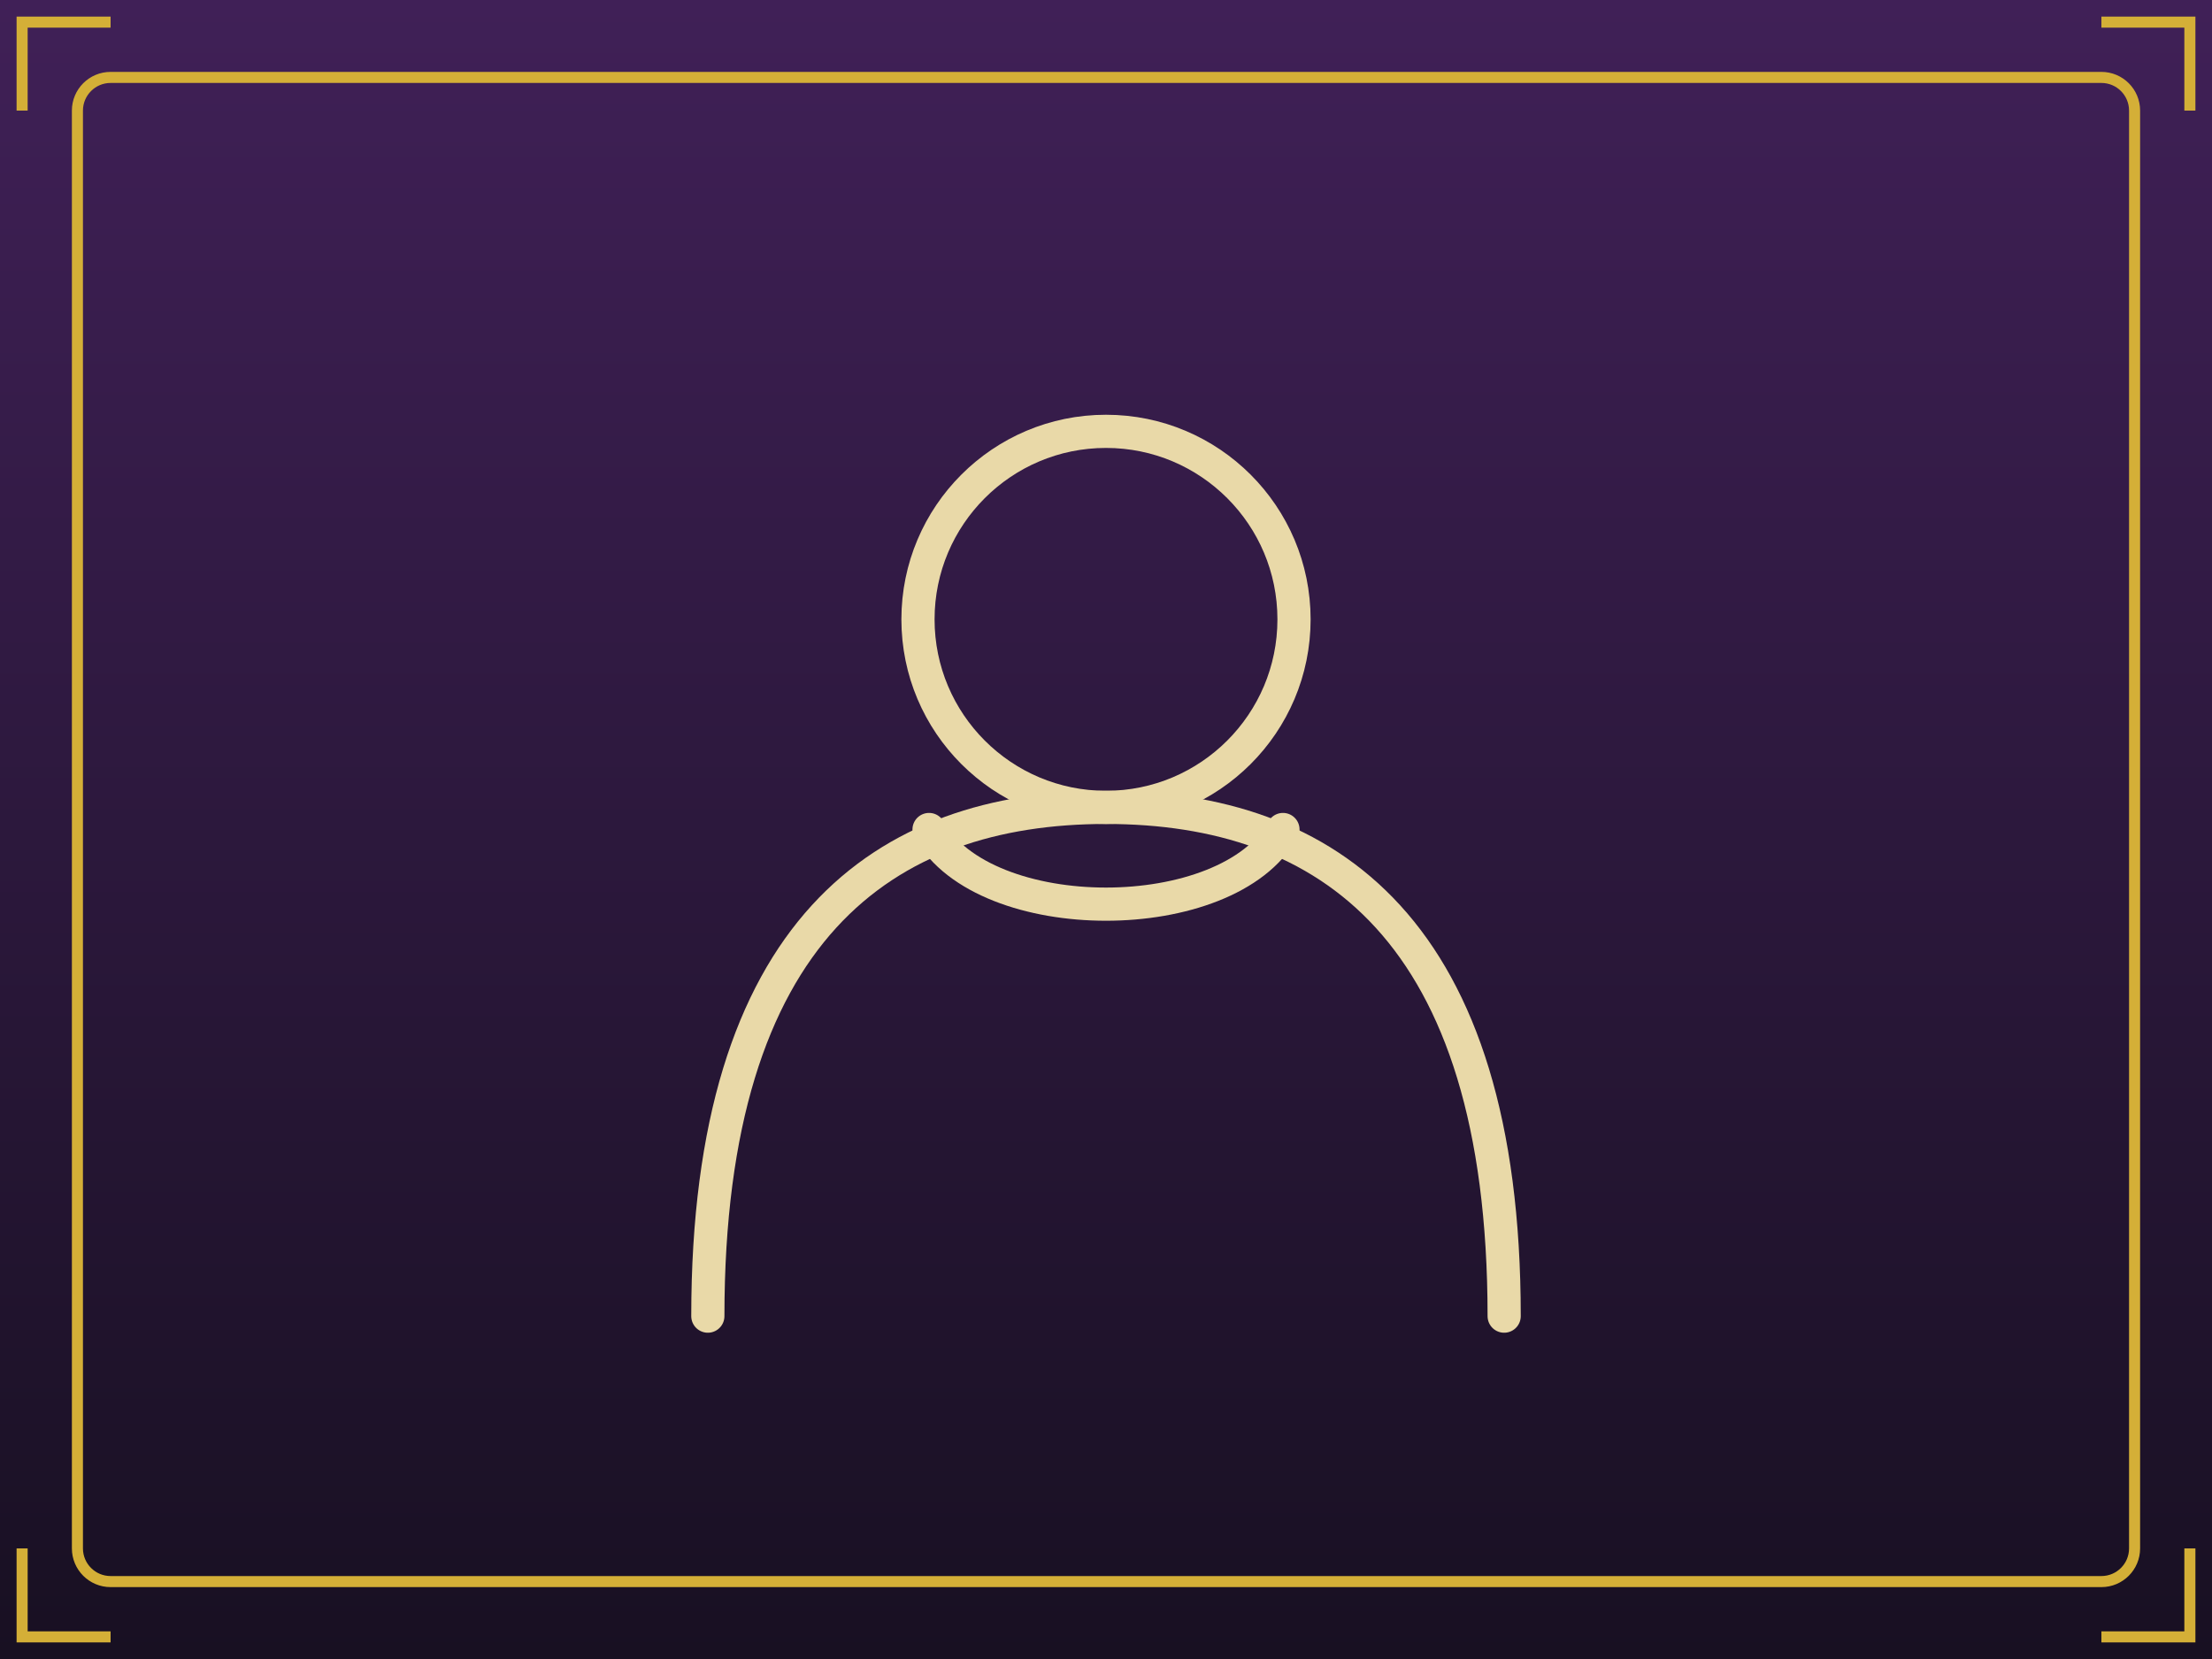
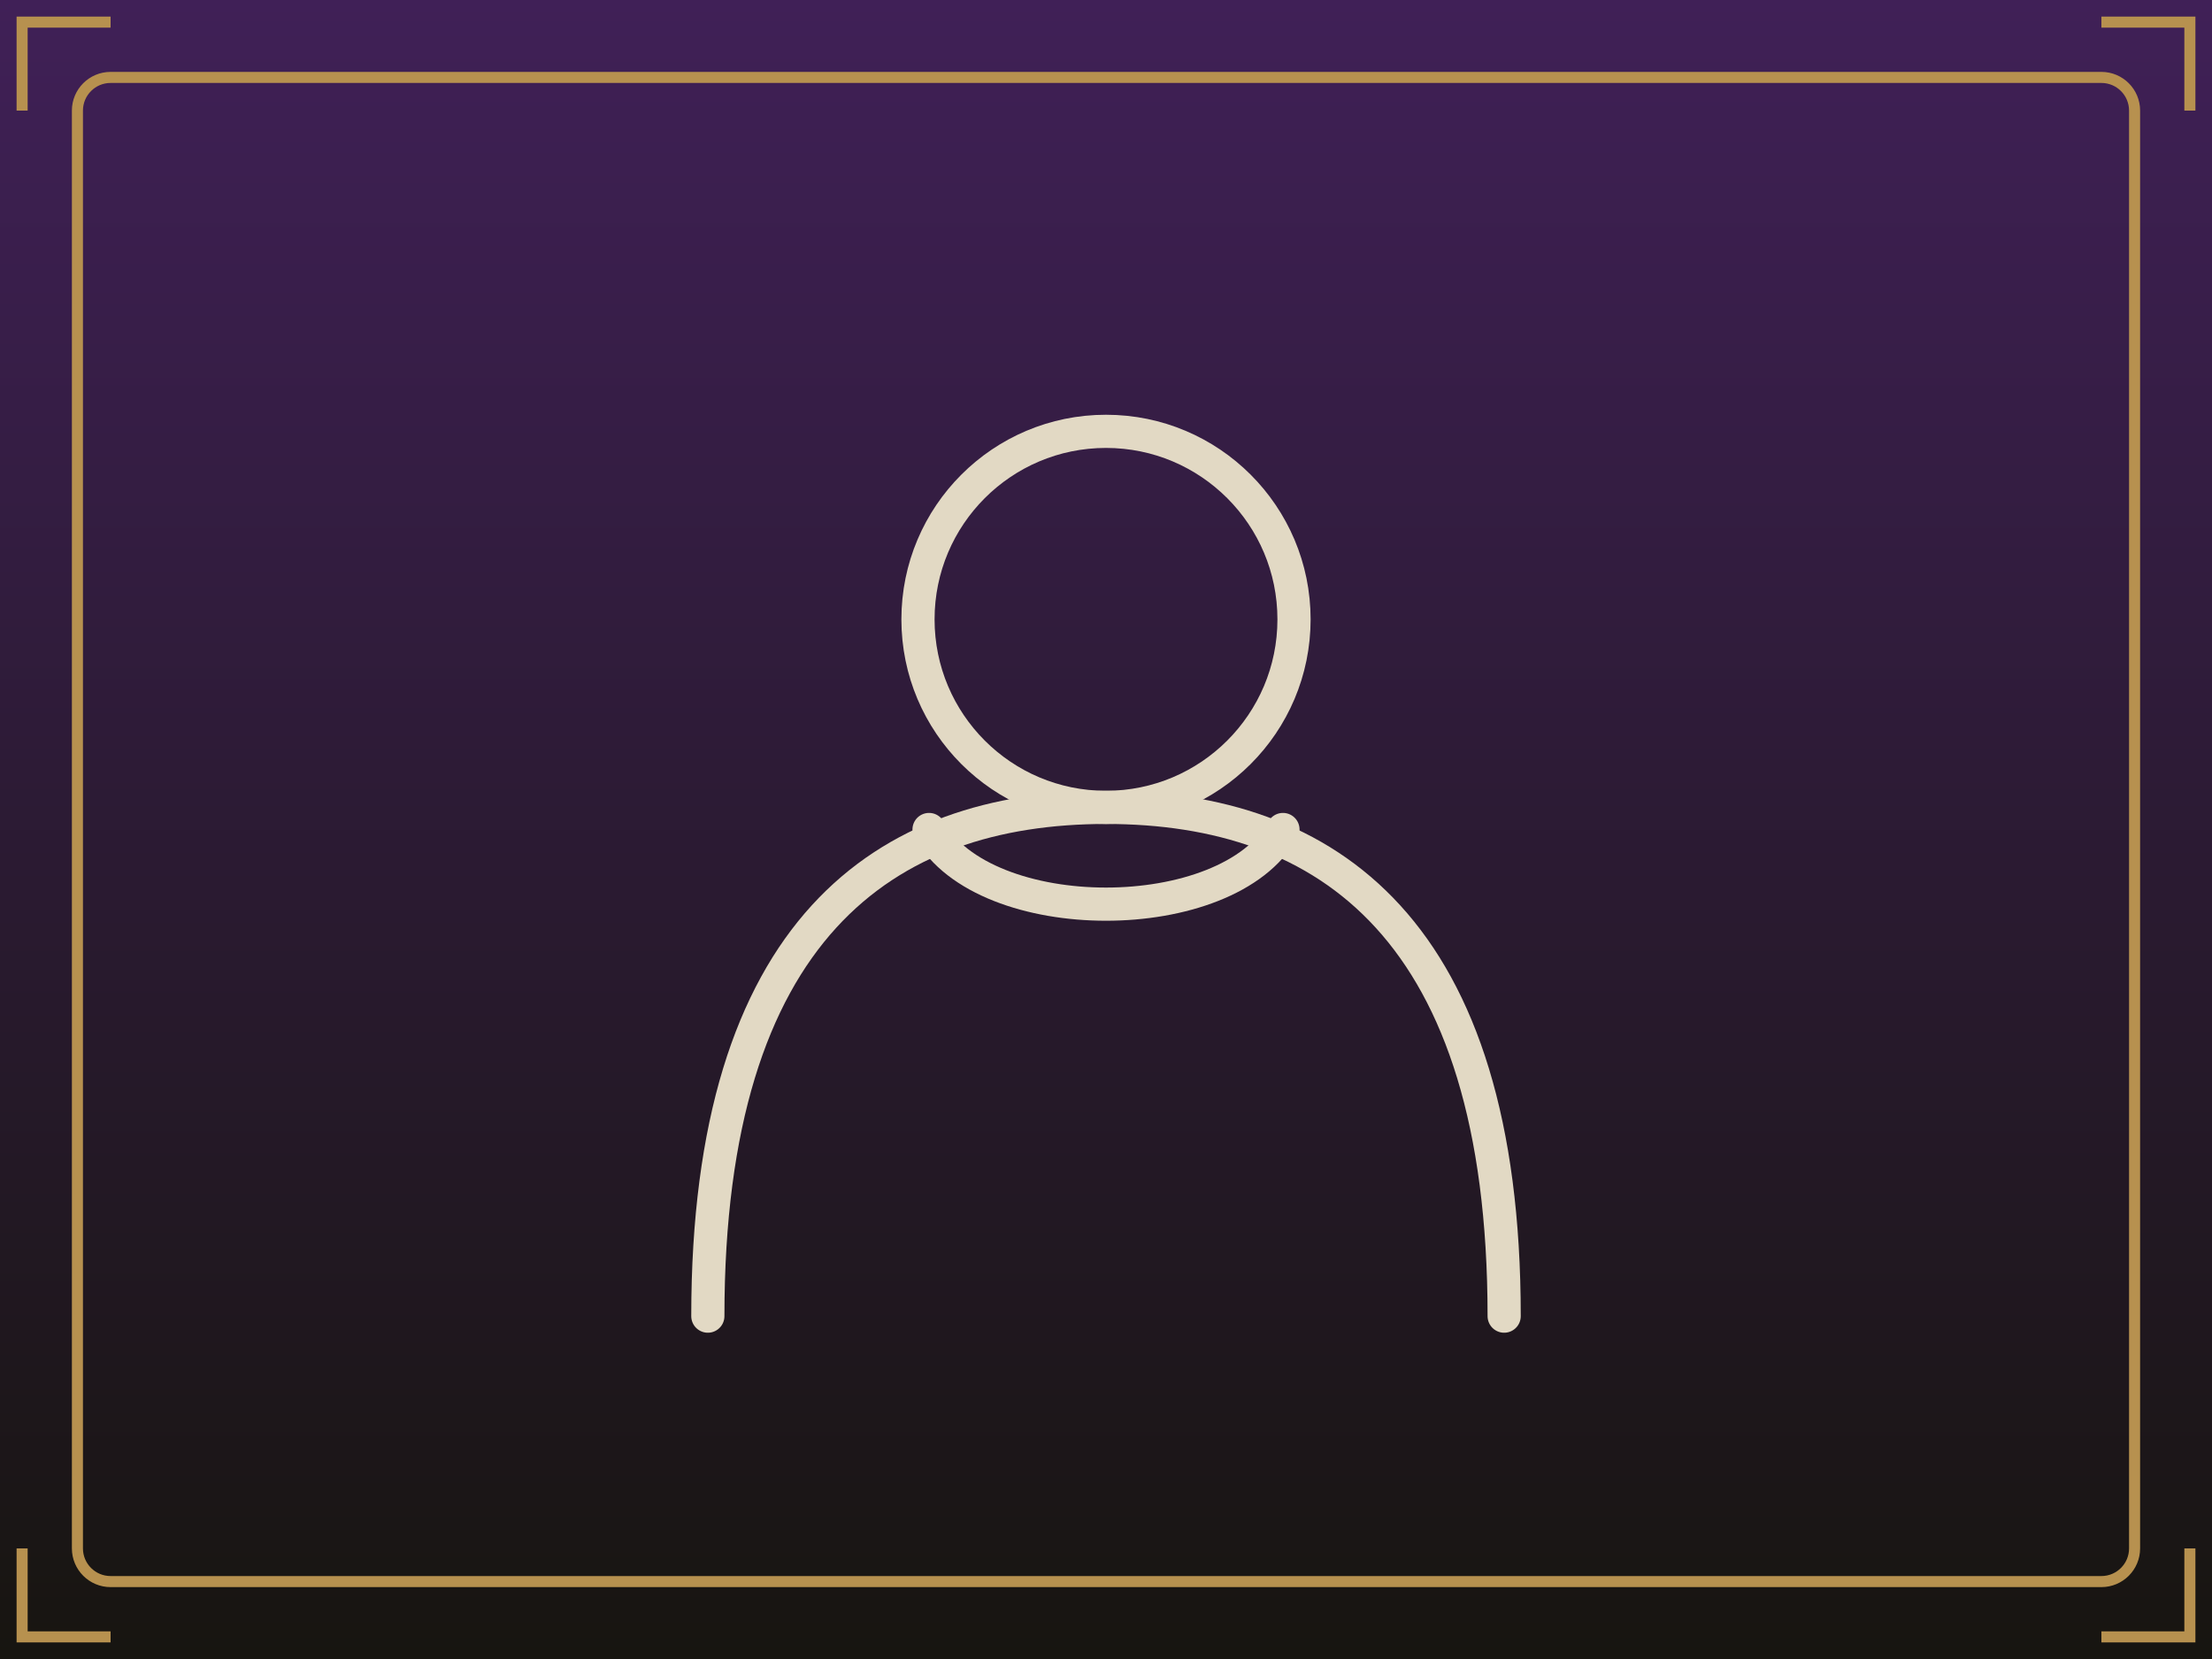
<svg xmlns="http://www.w3.org/2000/svg" viewBox="0 0 400 300">
  <defs>
    <linearGradient id="bgPersonagem" x1="0" y1="0" x2="0" y2="1">
      <stop offset="0%" stop-color="#402057" />
-       <stop offset="100%" stop-color="#181022" />
+       <stop offset="100%" stop-color="#171510" />
    </linearGradient>
  </defs>
  <rect width="400" height="300" fill="url(#bgPersonagem)" />
-   <rect x="14" y="14" width="372" height="272" rx="6" fill="none" stroke="#d4af37" stroke-width="2" />
-   <g stroke="#d4af37" stroke-width="2" fill="none">
+   <rect x="14" y="14" width="372" height="272" rx="6" fill="none" stroke="#b7914f" stroke-width="2" />
+   <g stroke="#b7914f" stroke-width="2" fill="none">
    <path d="M4 20 V4 H20" />
    <path d="M380 4 H396 V20" />
    <path d="M396 280 V296 H380" />
    <path d="M20 296 H4 V280" />
  </g>
-   <g fill="none" stroke="#e9d9a8" stroke-width="6" stroke-linejoin="round" stroke-linecap="round">
+   <g fill="none" stroke="#e2d9c4" stroke-width="6" stroke-linejoin="round" stroke-linecap="round">
    <circle cx="200" cy="112" r="34" />
    <path d="M128,238 C128,168 160,146 200,146 C240,146 272,168 272,238" />
    <path d="M168,150 C178,168 222,168 232,150" />
  </g>
</svg>
